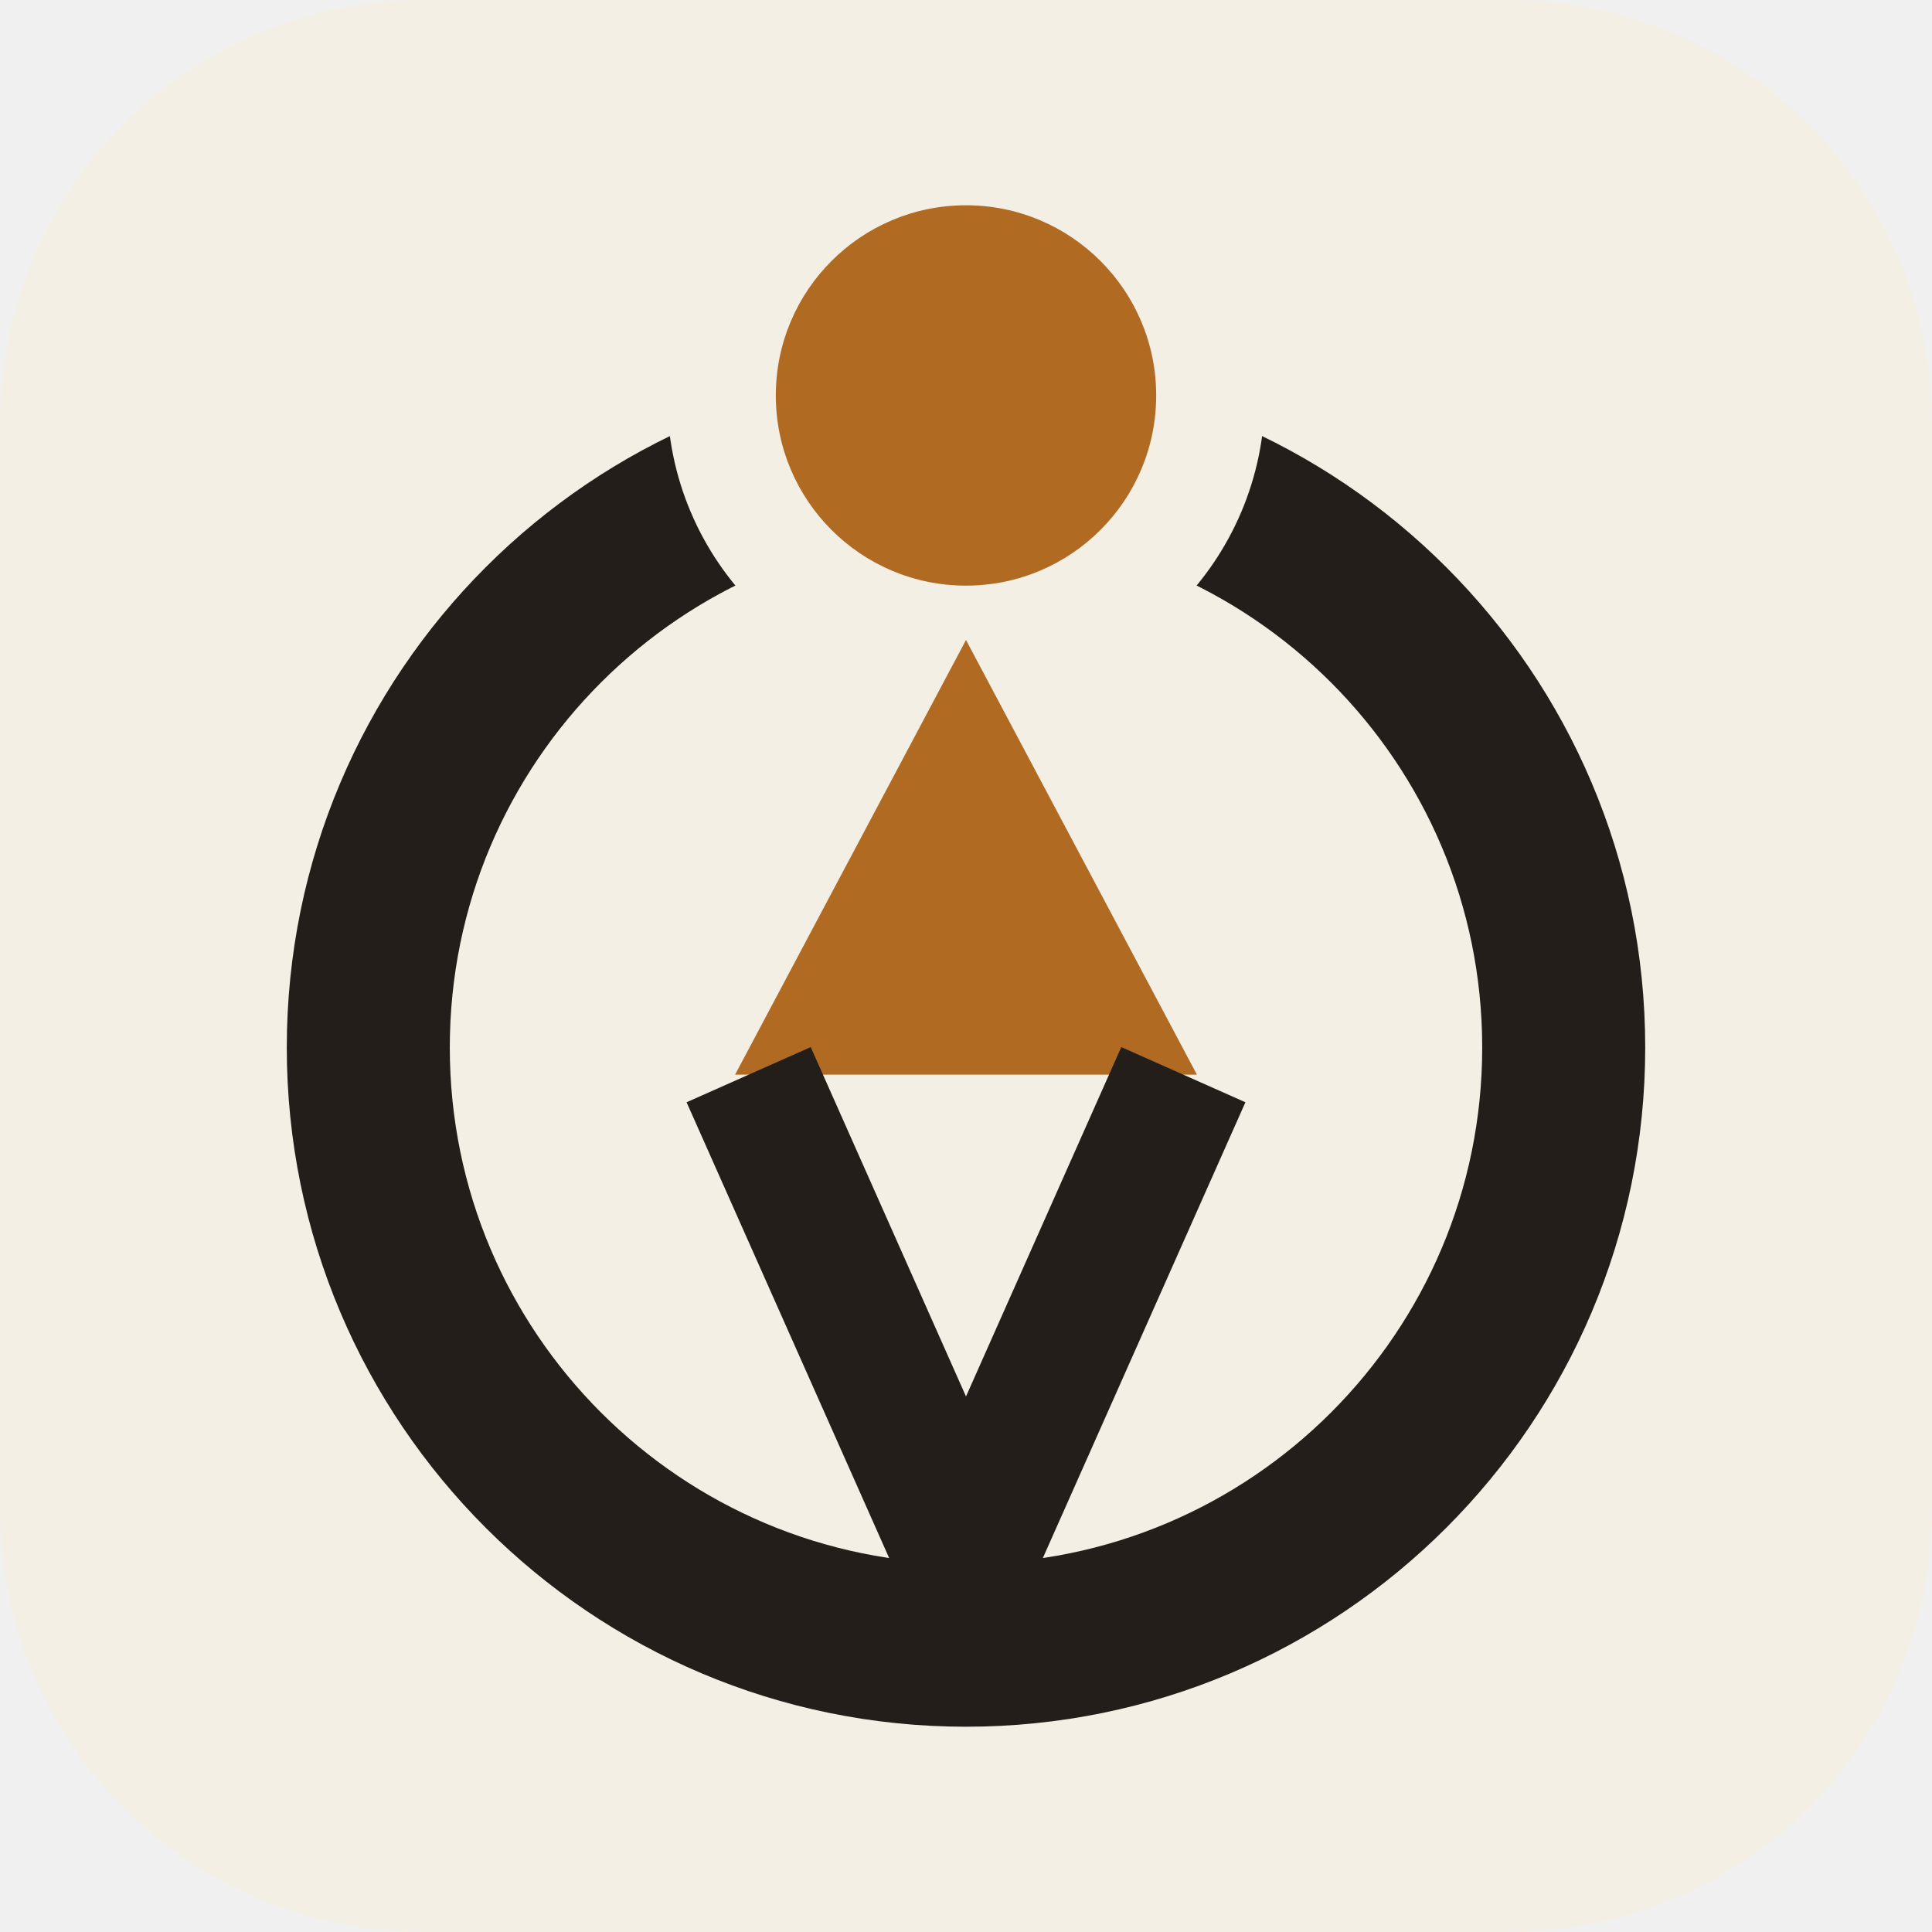
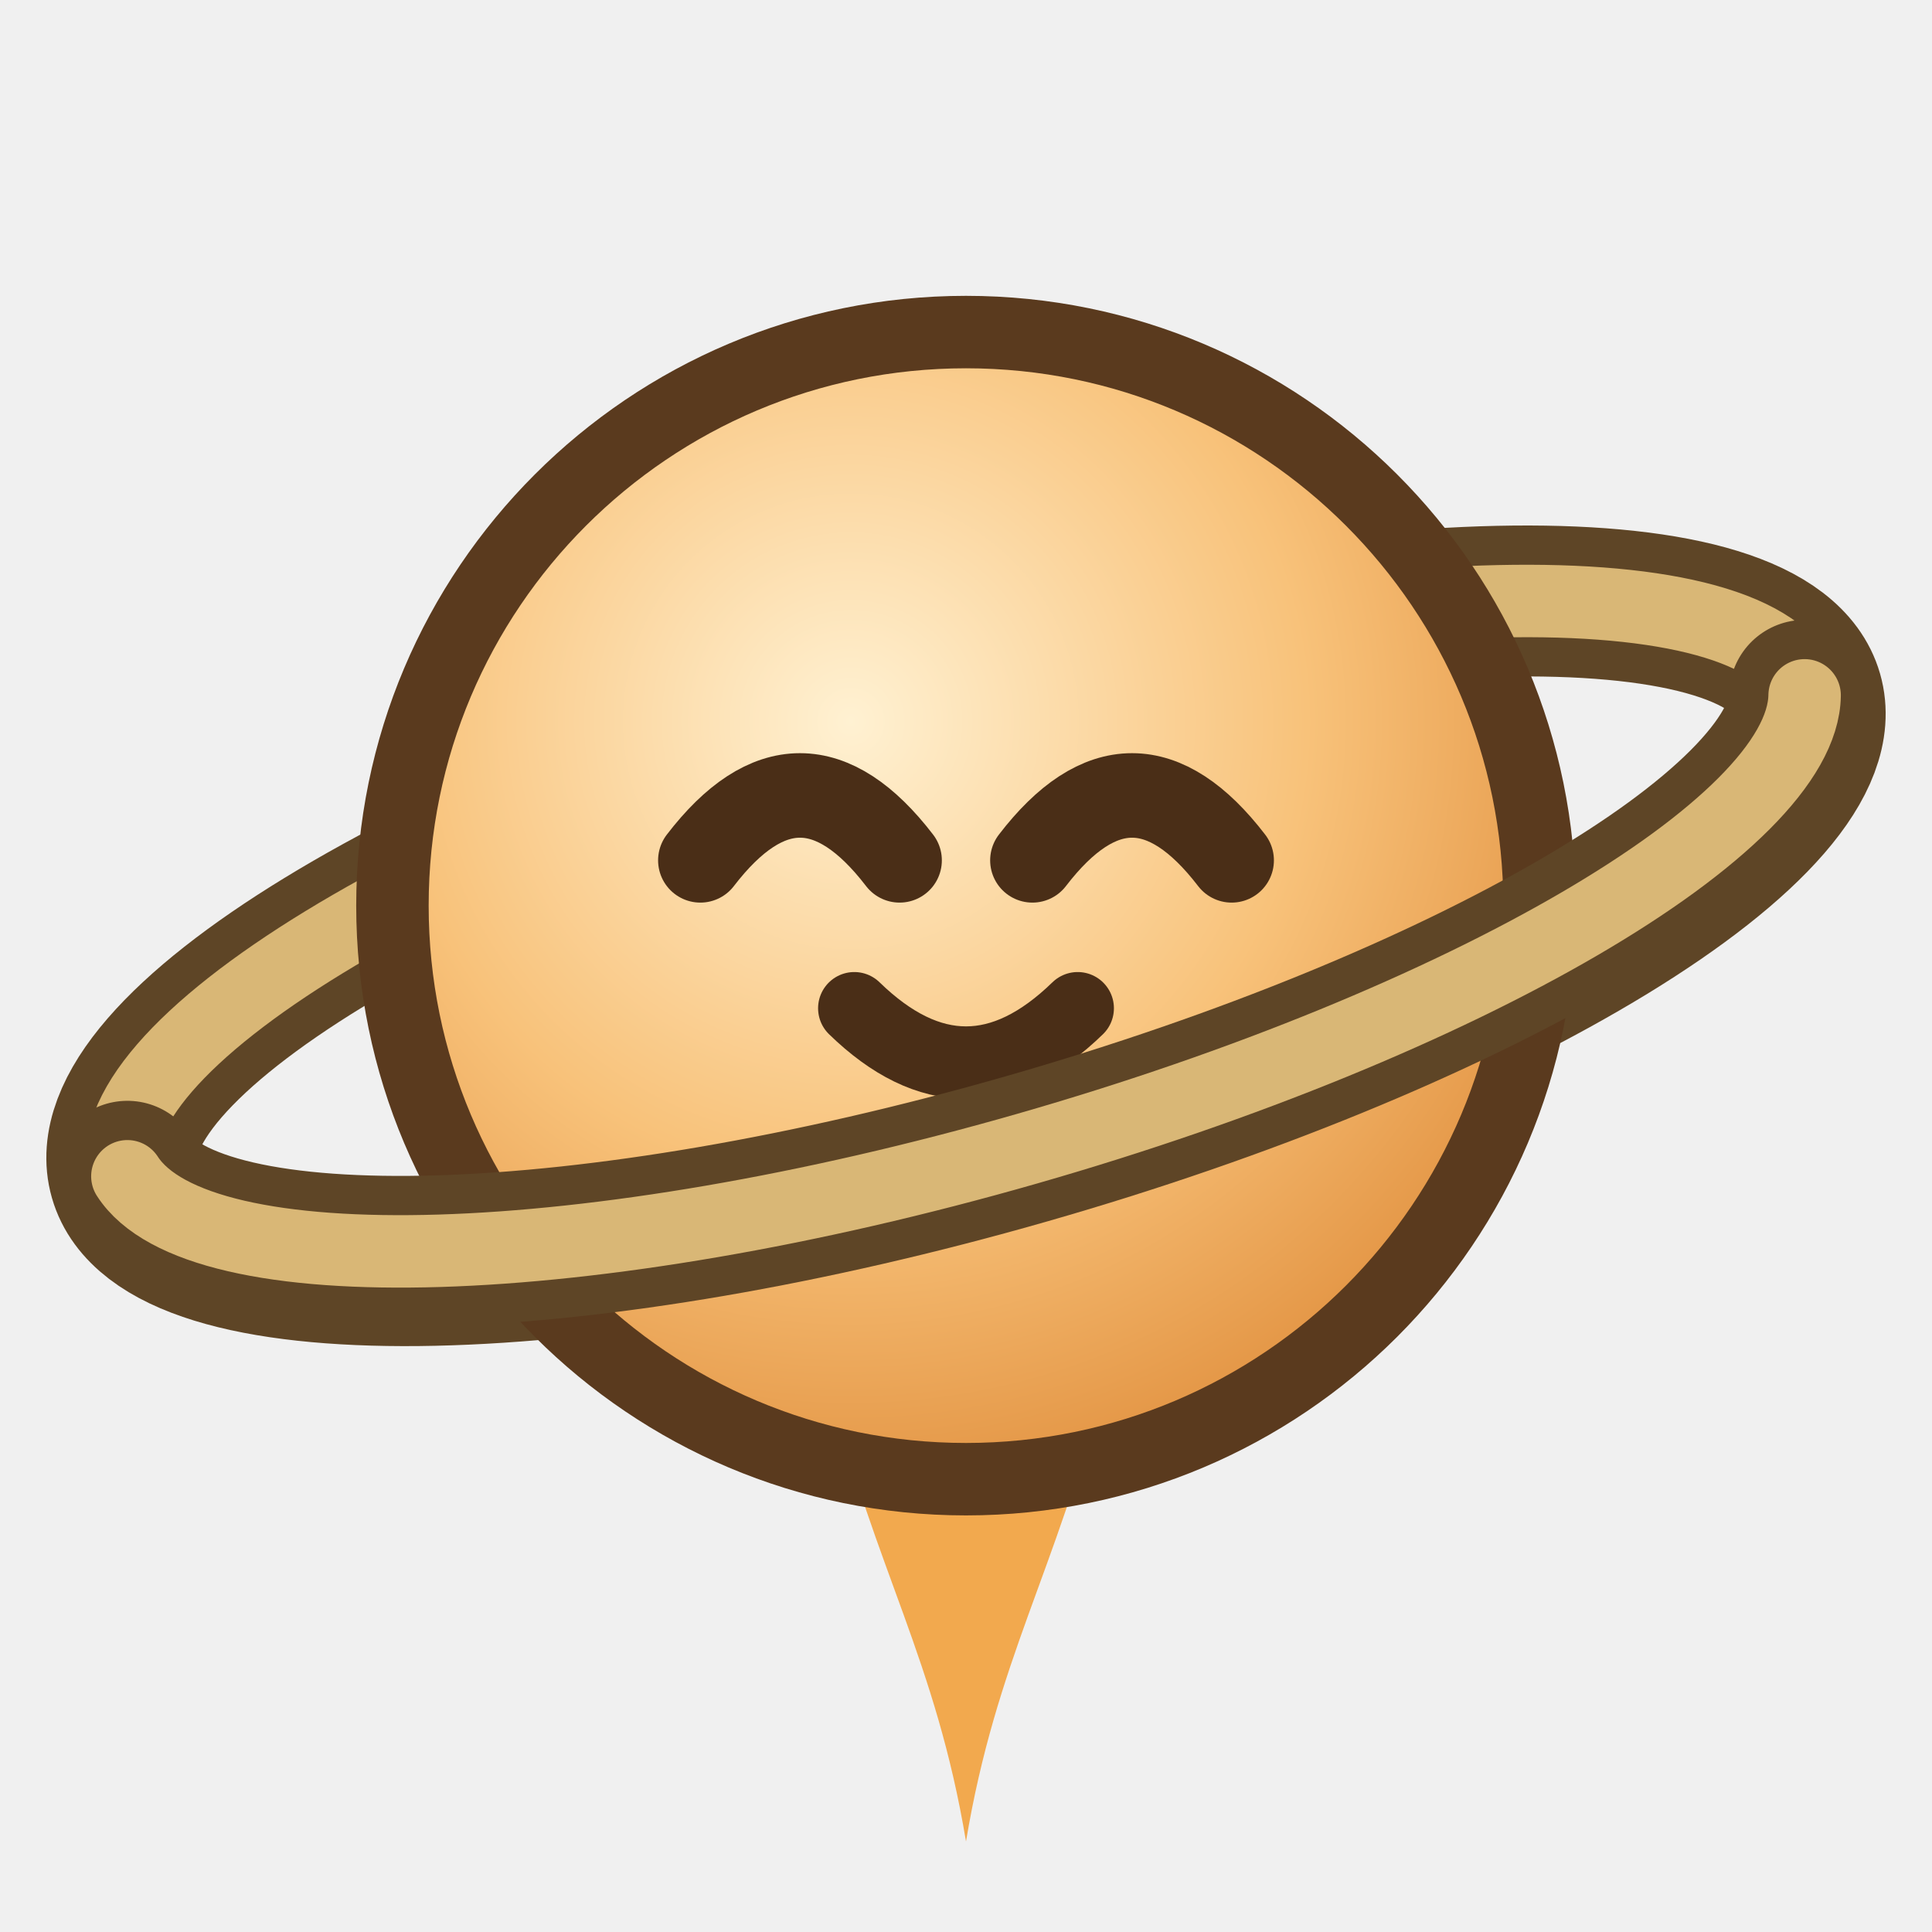
- <svg xmlns="http://www.w3.org/2000/svg" viewBox="0 0 64 64" fill="none">
-   <rect width="64" height="64" rx="14" fill="#F4EFE5" />
-   <g transform="translate(3.2 3.2) scale(0.9)">
-     <defs>
-       <mask id="f">
-         <rect width="64" height="64" fill="#fff" />
-         <circle cx="32" cy="11" r="11" fill="#000" />
-       </mask>
-     </defs>
-     <circle cx="32" cy="35" r="22" stroke="#231E19" stroke-width="6" mask="url(#f)" />
-     <circle cx="32" cy="11" r="7" fill="#B06A22" />
-     <path d="M32 20L40.5 36H23.5Z" fill="#B06A22" />
-     <path d="M24 36L32 54L40 36" stroke="#231E19" stroke-width="5" stroke-linejoin="round" />
-   </g>
+ <svg xmlns="http://www.w3.org/2000/svg" viewBox="0 0 64 64">
+   <defs>
+     <radialGradient id="o" cx="40%" cy="34%" r="72%">
+       <stop offset="0" stop-color="#FFF1D2" />
+       <stop offset=".55" stop-color="#F8C27A" />
+       <stop offset="1" stop-color="#E08E3C" />
+     </radialGradient>
+   </defs>
+   <path d="M27.5 46 C29 52 31 55 32 61 C33 55 35 52 36.5 46 Z" fill="#F2A94E" />
+   <ellipse cx="32" cy="31" rx="29" ry="8" transform="rotate(-16 32 31)" fill="none" stroke="#5E4526" stroke-width="5" />
+   <ellipse cx="32" cy="31" rx="29" ry="8" transform="rotate(-16 32 31)" fill="none" stroke="#D9B776" stroke-width="2.4" />
+   <circle cx="32" cy="30" r="19" fill="url(#o)" stroke="#5A3A1E" stroke-width="2.4" />
+   <path d="M23.2 28.5 Q26.5 24.2 29.8 28.5 M34.2 28.5 Q37.5 24.2 40.8 28.5" fill="none" stroke="#4A2E17" stroke-width="2.8" stroke-linecap="round" />
+   <path d="M28.3 33.4 Q32 37 35.7 33.4" fill="none" stroke="#4A2E17" stroke-width="2.4" stroke-linecap="round" />
+   <path d="M3.1 31 A29 8 0 0 0 60.9 31" transform="rotate(-16 32 31)" fill="none" stroke="#5E4526" stroke-width="5" stroke-linecap="round" />
+   <path d="M3.1 31 A29 8 0 0 0 60.9 31" transform="rotate(-16 32 31)" fill="none" stroke="#D9B776" stroke-width="2.4" stroke-linecap="round" />
</svg>
